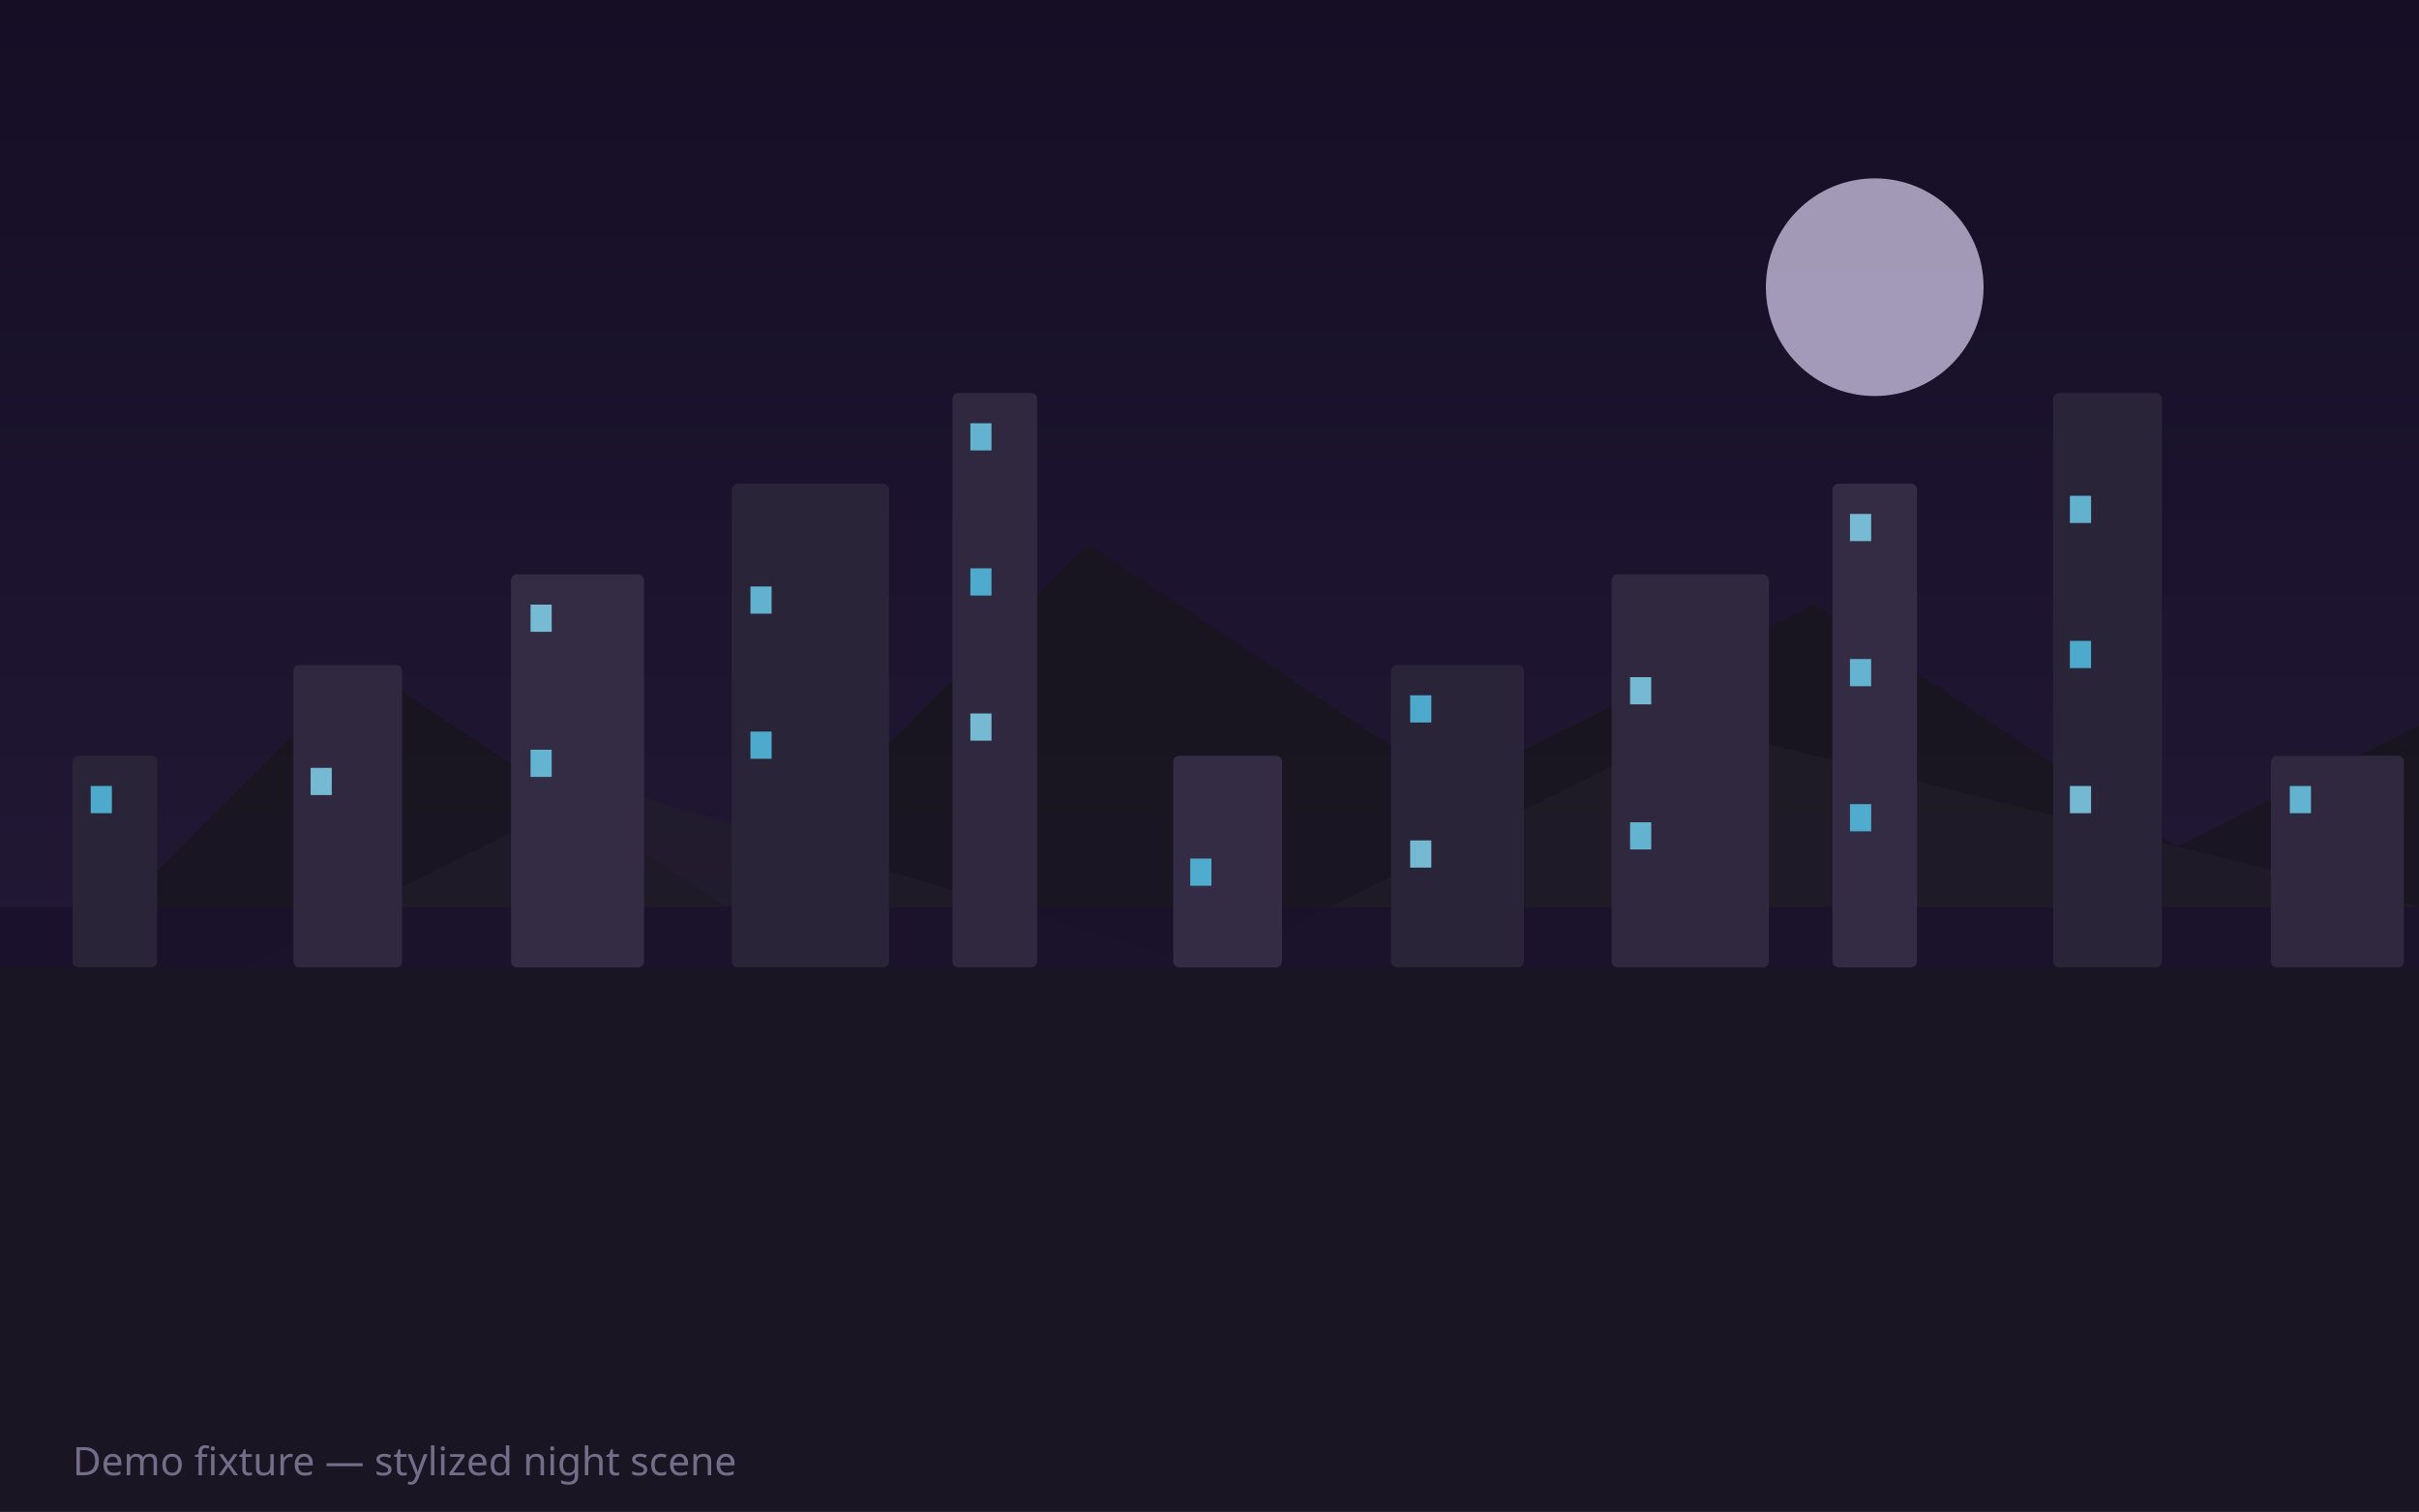
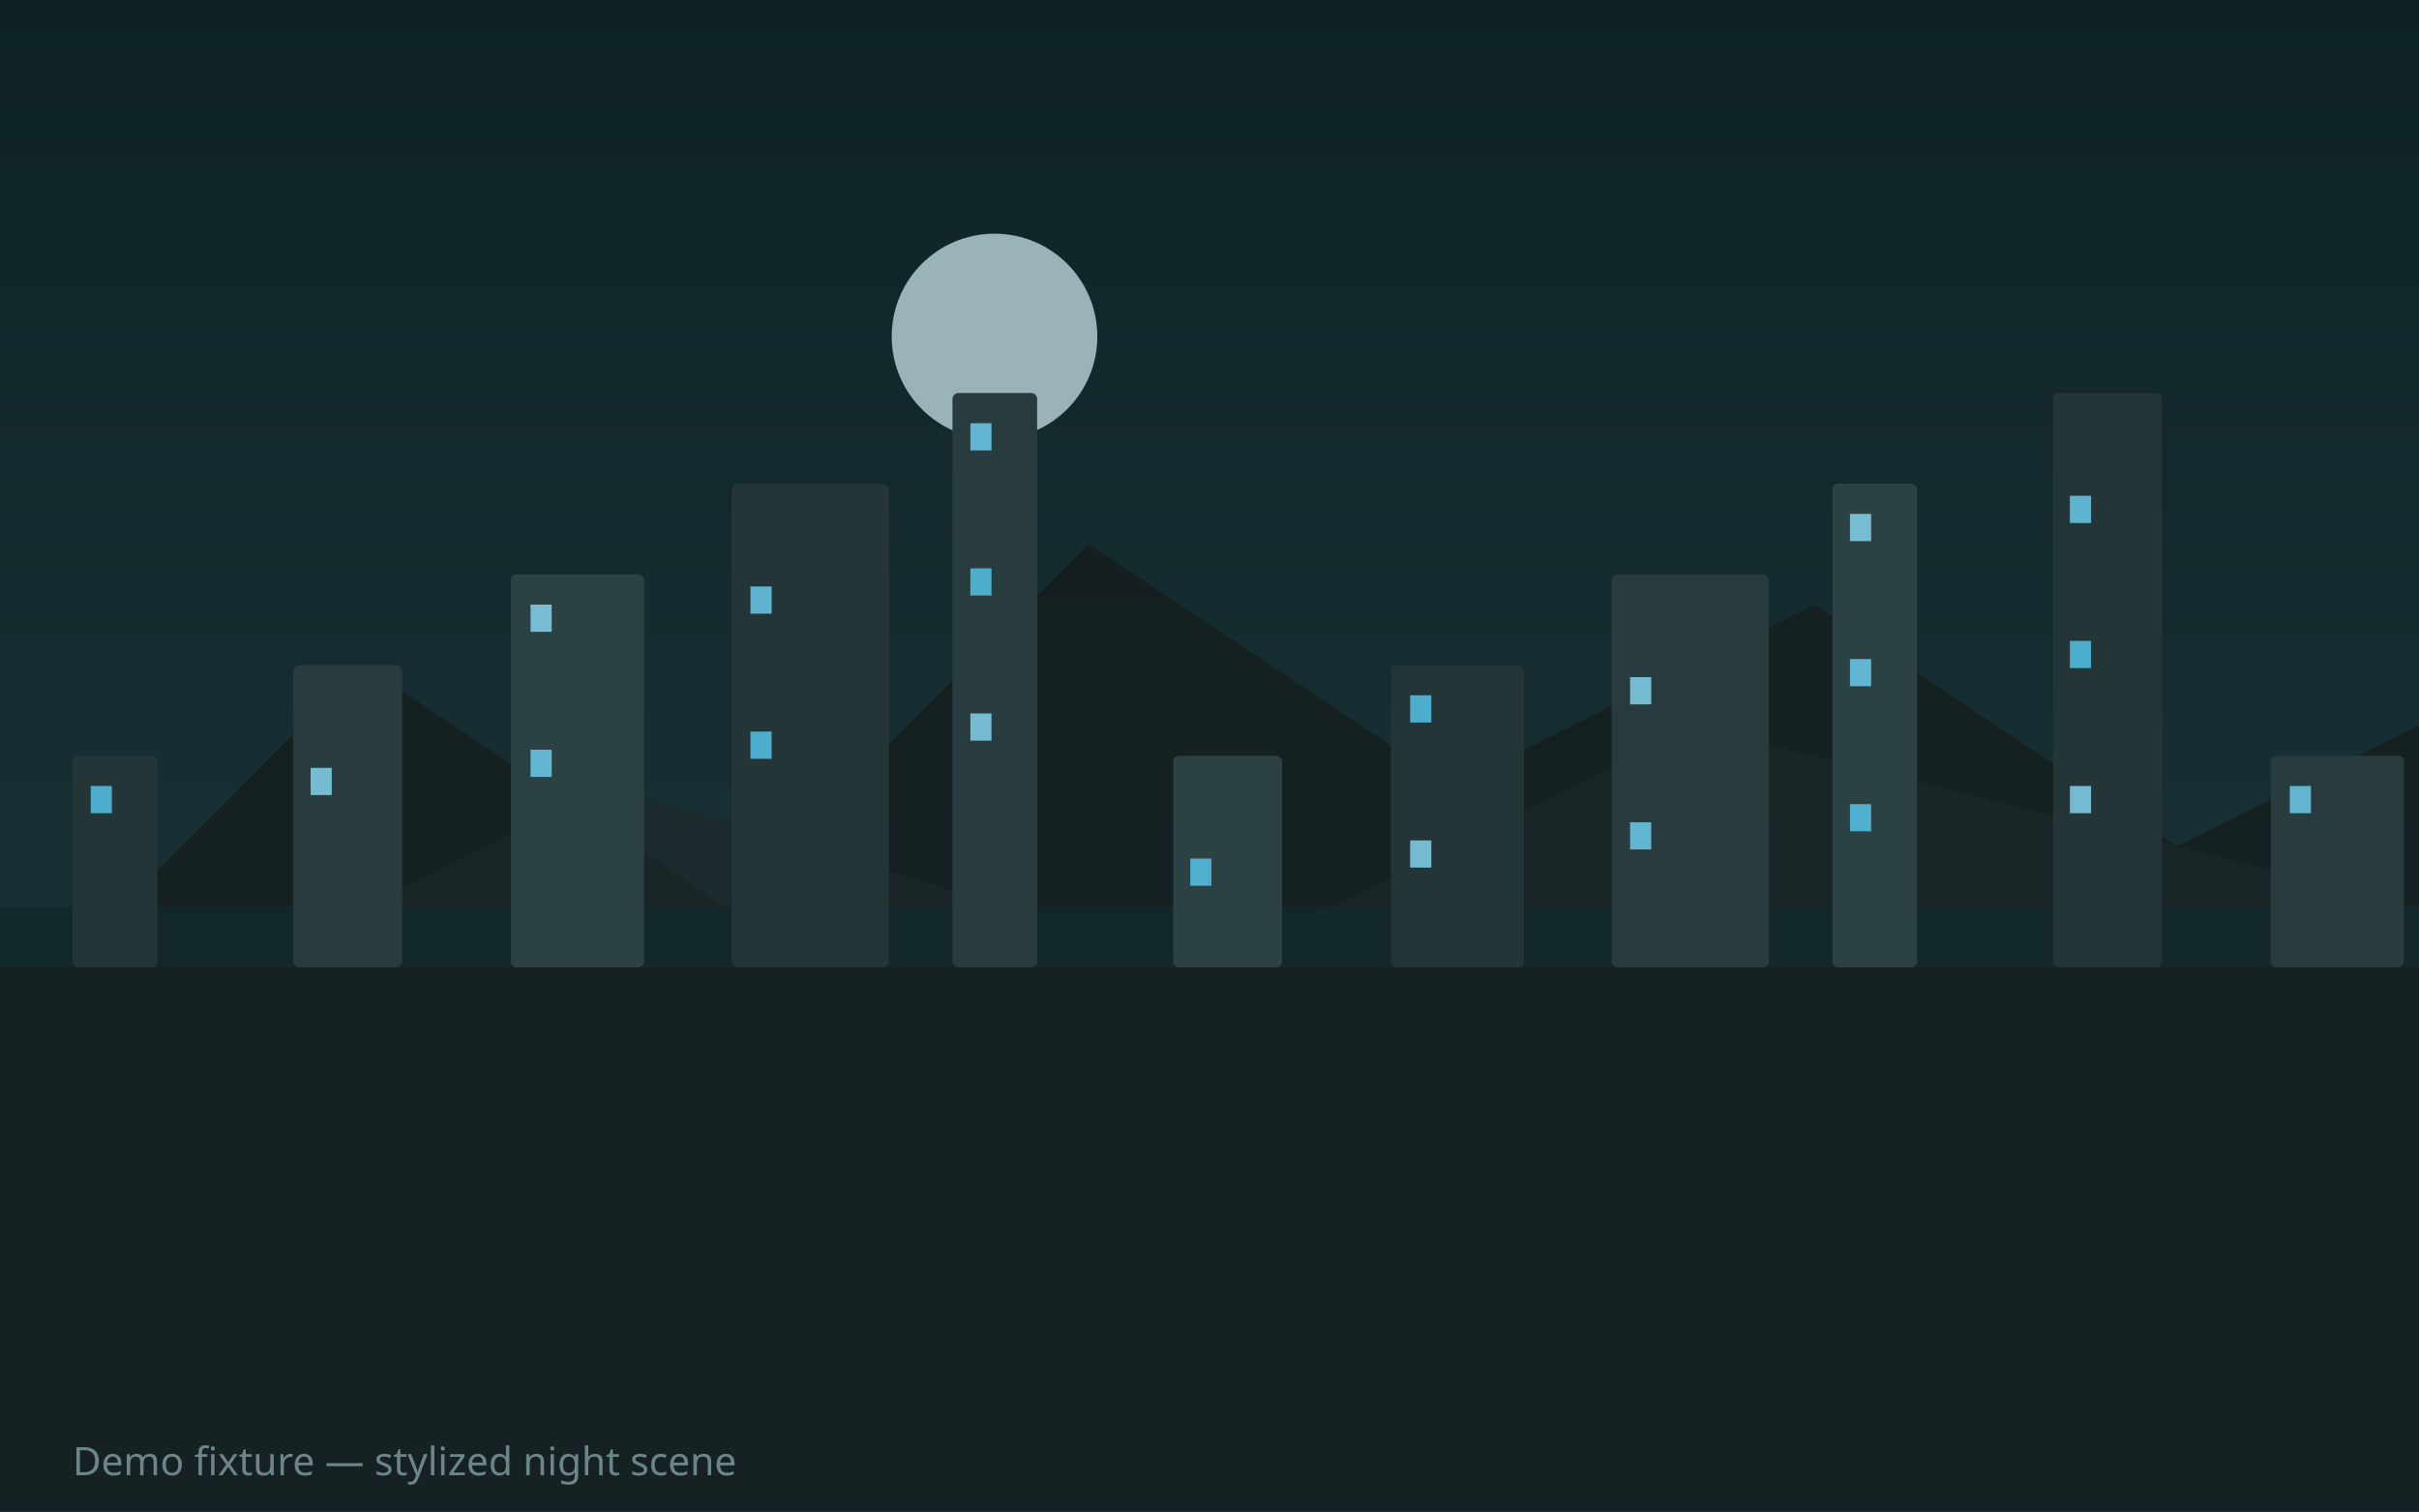
<svg xmlns="http://www.w3.org/2000/svg" width="800" height="500" viewBox="0 0 800 500" role="img" aria-label="Demo night scene">
  <defs>
    <linearGradient id="sky-aad-08" x1="0" y1="0" x2="0" y2="1">
-       <stop offset="0%" stop-color="hsl(259, 45%, 10%)" />
-       <stop offset="100%" stop-color="hsl(259, 35%, 18%)" />
+       <stop offset="0%" stop-color="hsl(188, 45%, 10%)" />
+       <stop offset="100%" stop-color="hsl(188, 35%, 18%)" />
    </linearGradient>
  </defs>
  <rect width="800" height="500" fill="url(#sky-aad-08)" />
-   <circle cx="620" cy="95" r="36" fill="hsl(259, 28%, 78%)" opacity="0.82" />
-   <path d="M0 340 L120 220 L240 300 L360 180 L480 260 L600 200 L720 280 L800 240 L800 500 L0 500 Z" fill="hsl(259, 18%, 10%)" opacity="0.85" />
-   <path d="M0 360 L200 260 L400 320 L560 240 L800 300 L800 500 L0 500 Z" fill="hsl(259, 15%, 14%)" opacity="0.6" />
-   <path d="M0 350 Q200 310 400 340 T800 330 L800 500 L0 500 Z" fill="hsl(259, 40%, 12%)" opacity="0.75" />
-   <rect y="300" width="800" height="120" fill="hsl(259, 40%, 12%)" opacity="0.9" />
-   <ellipse cx="80" cy="360" rx="40" ry="6" fill="hsl(259, 25%, 22%)" opacity="0.35" />
-   <ellipse cx="175" cy="360" rx="40" ry="6" fill="hsl(259, 25%, 22%)" opacity="0.35" />
-   <ellipse cx="270" cy="360" rx="40" ry="6" fill="hsl(259, 25%, 22%)" opacity="0.35" />
-   <ellipse cx="365" cy="360" rx="40" ry="6" fill="hsl(259, 25%, 22%)" opacity="0.35" />
-   <ellipse cx="460" cy="360" rx="40" ry="6" fill="hsl(259, 25%, 22%)" opacity="0.35" />
-   <ellipse cx="555" cy="360" rx="40" ry="6" fill="hsl(259, 25%, 22%)" opacity="0.35" />
-   <ellipse cx="650" cy="360" rx="40" ry="6" fill="hsl(259, 25%, 22%)" opacity="0.35" />
-   <ellipse cx="745" cy="360" rx="40" ry="6" fill="hsl(259, 25%, 22%)" opacity="0.35" />
-   <rect y="320" width="800" height="180" fill="hsl(259, 25%, 11%)" />
-   <rect x="24" y="250" width="28" height="70" fill="hsl(259, 22%, 18%)" rx="2" />
+   <circle cx="328.9" cy="111.3" r="34" fill="hsl(188, 28%, 78%)" opacity="0.82" />
+   <path d="M0 340 L120 220 L240 300 L360 180 L480 260 L600 200 L720 280 L800 240 L800 500 L0 500 Z" fill="hsl(188, 18%, 10%)" opacity="0.85" />
+   <path d="M0 360 L200 260 L400 320 L560 240 L800 300 L800 500 L0 500 Z" fill="hsl(188, 15%, 14%)" opacity="0.6" />
+   <path d="M0 350 Q200 310 400 340 T800 330 L800 500 L0 500 Z" fill="hsl(188, 40%, 12%)" opacity="0.75" />
+   <rect y="300" width="800" height="120" fill="hsl(188, 40%, 12%)" opacity="0.9" />
+   <ellipse cx="80" cy="360" rx="40" ry="6" fill="hsl(188, 25%, 22%)" opacity="0.35" />
+   <ellipse cx="175" cy="360" rx="40" ry="6" fill="hsl(188, 25%, 22%)" opacity="0.35" />
+   <ellipse cx="270" cy="360" rx="40" ry="6" fill="hsl(188, 25%, 22%)" opacity="0.35" />
+   <ellipse cx="365" cy="360" rx="40" ry="6" fill="hsl(188, 25%, 22%)" opacity="0.35" />
+   <ellipse cx="460" cy="360" rx="40" ry="6" fill="hsl(188, 25%, 22%)" opacity="0.35" />
+   <ellipse cx="555" cy="360" rx="40" ry="6" fill="hsl(188, 25%, 22%)" opacity="0.35" />
+   <ellipse cx="650" cy="360" rx="40" ry="6" fill="hsl(188, 25%, 22%)" opacity="0.35" />
+   <ellipse cx="745" cy="360" rx="40" ry="6" fill="hsl(188, 25%, 22%)" opacity="0.35" />
+   <rect y="320" width="800" height="180" fill="hsl(188, 25%, 11%)" />
+   <rect x="24" y="250" width="28" height="70" fill="hsl(188, 22%, 18%)" rx="2" />
  <rect x="30" y="260" width="7" height="9" fill="hsl(195, 75%, 62%)" opacity="0.85" />
-   <rect x="97" y="220" width="36" height="100" fill="hsl(259, 22%, 20%)" rx="2" />
+   <rect x="97" y="220" width="36" height="100" fill="hsl(188, 22%, 20%)" rx="2" />
  <rect x="102.727" y="254" width="7" height="9" fill="hsl(195, 75%, 72%)" opacity="0.85" />
-   <rect x="169" y="190" width="44" height="130" fill="hsl(259, 22%, 22%)" rx="2" />
+   <rect x="169" y="190" width="44" height="130" fill="hsl(188, 22%, 22%)" rx="2" />
  <rect x="175.455" y="200" width="7" height="9" fill="hsl(195, 75%, 72%)" opacity="0.85" />
  <rect x="175.455" y="248" width="7" height="9" fill="hsl(195, 75%, 67%)" opacity="0.85" />
-   <rect x="242" y="160" width="52" height="160" fill="hsl(259, 22%, 18%)" rx="2" />
+   <rect x="242" y="160" width="52" height="160" fill="hsl(188, 22%, 18%)" rx="2" />
  <rect x="248.182" y="194" width="7" height="9" fill="hsl(195, 75%, 67%)" opacity="0.85" />
  <rect x="248.182" y="242" width="7" height="9" fill="hsl(195, 75%, 62%)" opacity="0.85" />
-   <rect x="315" y="130" width="28" height="190" fill="hsl(259, 22%, 20%)" rx="2" />
+   <rect x="315" y="130" width="28" height="190" fill="hsl(188, 22%, 20%)" rx="2" />
  <rect x="320.909" y="140" width="7" height="9" fill="hsl(195, 75%, 67%)" opacity="0.85" />
  <rect x="320.909" y="188" width="7" height="9" fill="hsl(195, 75%, 62%)" opacity="0.85" />
  <rect x="320.909" y="236" width="7" height="9" fill="hsl(195, 75%, 72%)" opacity="0.85" />
-   <rect x="388" y="250" width="36" height="70" fill="hsl(259, 22%, 22%)" rx="2" />
+   <rect x="388" y="250" width="36" height="70" fill="hsl(188, 22%, 22%)" rx="2" />
  <rect x="393.636" y="284" width="7" height="9" fill="hsl(195, 75%, 62%)" opacity="0.85" />
-   <rect x="460" y="220" width="44" height="100" fill="hsl(259, 22%, 18%)" rx="2" />
+   <rect x="460" y="220" width="44" height="100" fill="hsl(188, 22%, 18%)" rx="2" />
  <rect x="466.364" y="230" width="7" height="9" fill="hsl(195, 75%, 62%)" opacity="0.85" />
  <rect x="466.364" y="278" width="7" height="9" fill="hsl(195, 75%, 72%)" opacity="0.85" />
-   <rect x="533" y="190" width="52" height="130" fill="hsl(259, 22%, 20%)" rx="2" />
+   <rect x="533" y="190" width="52" height="130" fill="hsl(188, 22%, 20%)" rx="2" />
  <rect x="539.091" y="224" width="7" height="9" fill="hsl(195, 75%, 72%)" opacity="0.85" />
  <rect x="539.091" y="272" width="7" height="9" fill="hsl(195, 75%, 67%)" opacity="0.85" />
-   <rect x="606" y="160" width="28" height="160" fill="hsl(259, 22%, 22%)" rx="2" />
+   <rect x="606" y="160" width="28" height="160" fill="hsl(188, 22%, 22%)" rx="2" />
  <rect x="611.818" y="170" width="7" height="9" fill="hsl(195, 75%, 72%)" opacity="0.85" />
  <rect x="611.818" y="218" width="7" height="9" fill="hsl(195, 75%, 67%)" opacity="0.85" />
  <rect x="611.818" y="266" width="7" height="9" fill="hsl(195, 75%, 62%)" opacity="0.85" />
-   <rect x="679" y="130" width="36" height="190" fill="hsl(259, 22%, 18%)" rx="2" />
+   <rect x="679" y="130" width="36" height="190" fill="hsl(188, 22%, 18%)" rx="2" />
  <rect x="684.545" y="164" width="7" height="9" fill="hsl(195, 75%, 67%)" opacity="0.85" />
  <rect x="684.545" y="212" width="7" height="9" fill="hsl(195, 75%, 62%)" opacity="0.85" />
  <rect x="684.545" y="260" width="7" height="9" fill="hsl(195, 75%, 72%)" opacity="0.85" />
-   <rect x="751" y="250" width="44" height="70" fill="hsl(259, 22%, 20%)" rx="2" />
+   <rect x="751" y="250" width="44" height="70" fill="hsl(188, 22%, 20%)" rx="2" />
  <rect x="757.273" y="260" width="7" height="9" fill="hsl(195, 75%, 67%)" opacity="0.85" />
-   <text x="24" y="488" fill="hsl(259, 12%, 48%)" font-family="system-ui,sans-serif" font-size="13">Demo fixture — stylized night scene</text>
+   <text x="24" y="488" fill="hsl(188, 12%, 48%)" font-family="system-ui,sans-serif" font-size="13">Demo fixture — stylized night scene</text>
</svg>
